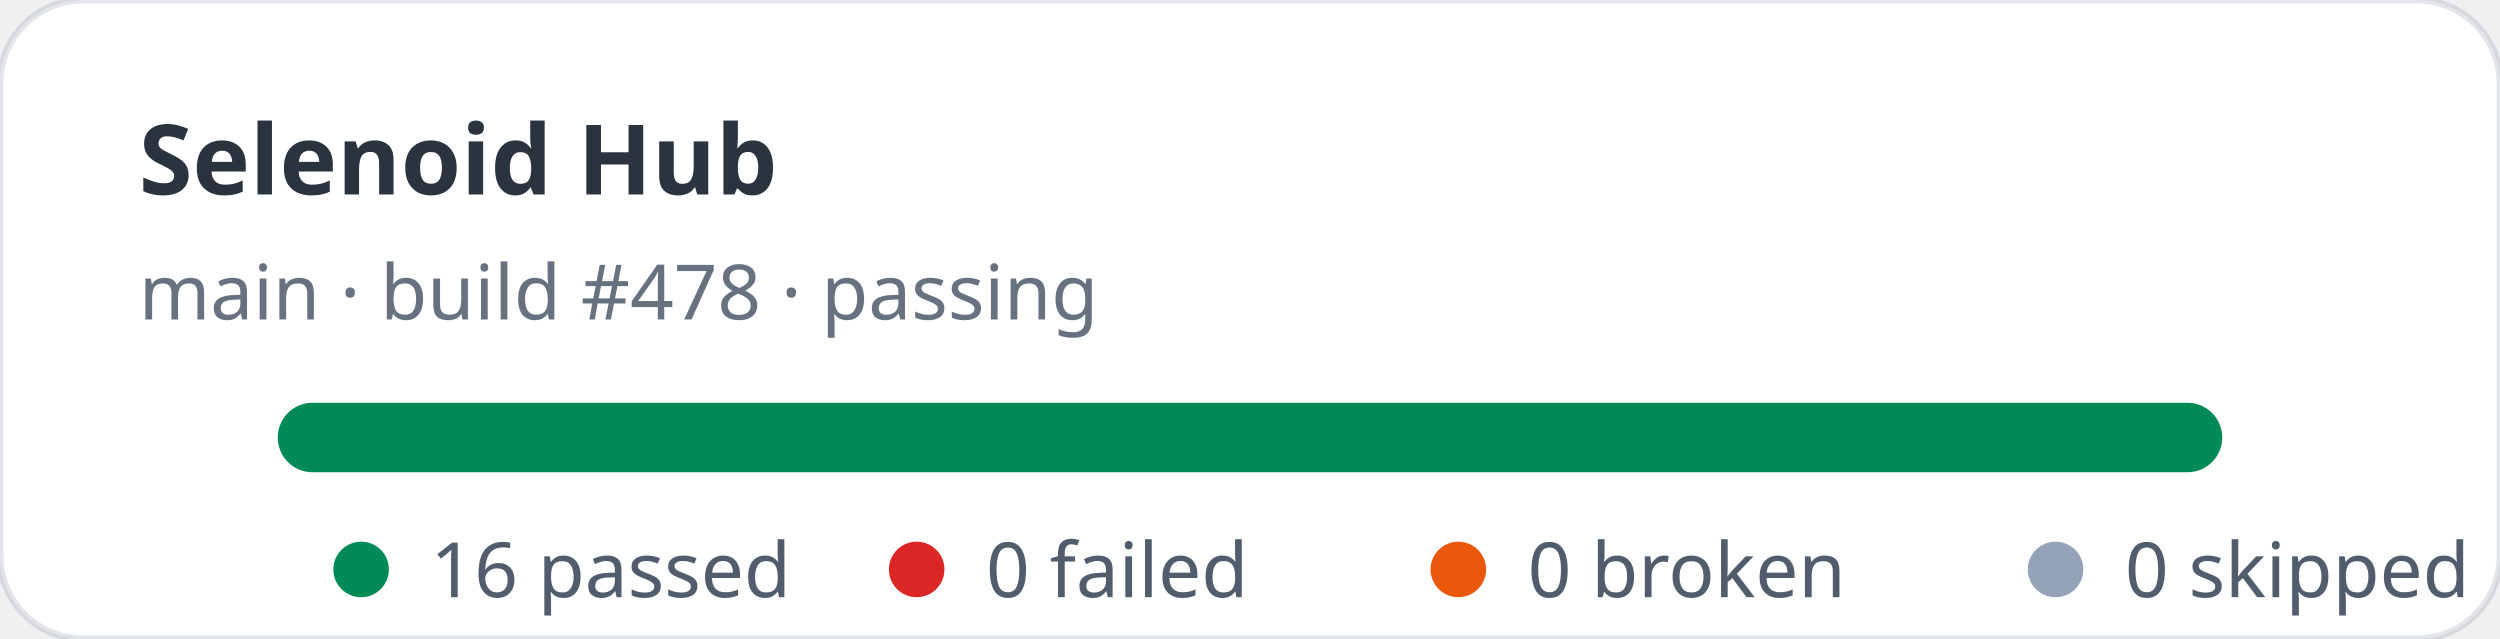
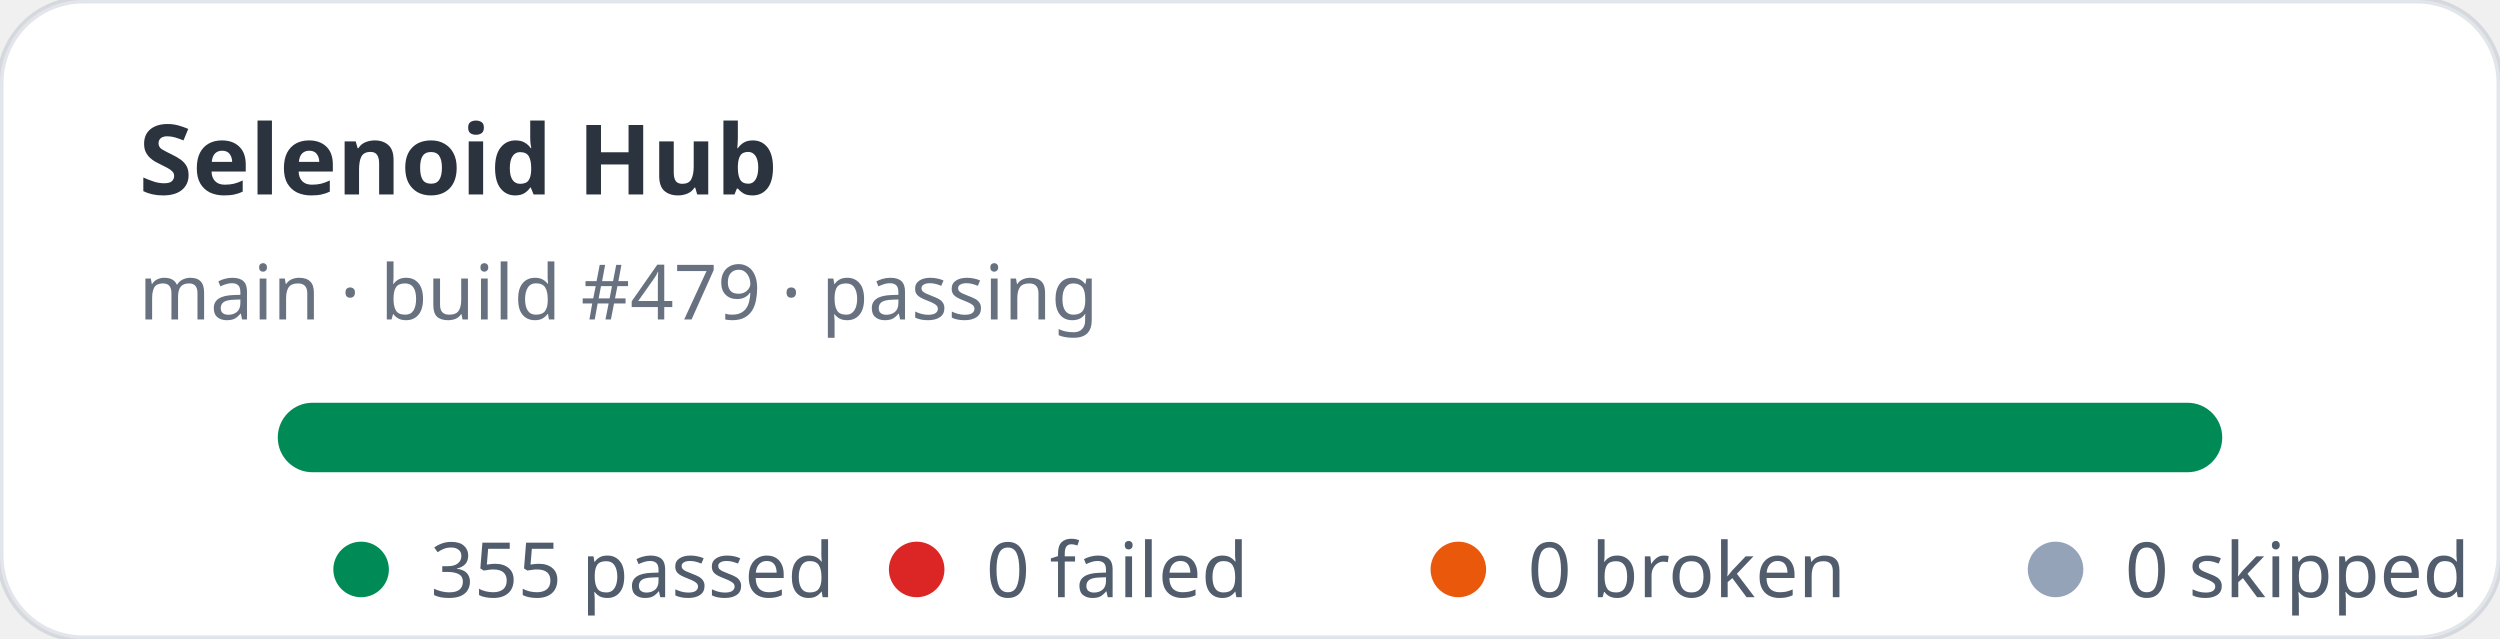
- <svg xmlns="http://www.w3.org/2000/svg" width="360" height="92" viewBox="0 0 360 92" role="img" aria-label="Selenoid Hub stats: 16 passed, 0 failed">
+ <svg xmlns="http://www.w3.org/2000/svg" width="360" height="92" viewBox="0 0 360 92" role="img" aria-label="Selenoid Hub stats: 355 passed, 0 failed">
  <rect width="360" height="92" rx="12" fill="#ffffff" stroke="rgba(11,48,86,0.12)" />
  <text x="20" y="28" fill="rgba(1,10,24,0.83)" font-family="ui-sans-serif,system-ui,sans-serif" font-size="14" font-weight="700">Selenoid Hub</text>
-   <text x="20" y="46" fill="rgba(2,19,44,0.6)" font-family="ui-sans-serif,system-ui,sans-serif" font-size="11">main · build #478 · passing</text>
+   <text x="20" y="46" fill="rgba(2,19,44,0.6)" font-family="ui-sans-serif,system-ui,sans-serif" font-size="11">main · build #479 · passing</text>
  <rect x="40" y="58" width="280" height="10" rx="5" fill="#e2e8f0" />
  <rect x="40" y="58" width="280" height="10" rx="5" fill="#008a56" />
  <g font-family="ui-sans-serif,system-ui,sans-serif" font-size="11" fill="rgba(1,18,40,0.68)">
    <circle cx="52" cy="82" r="4" fill="#008a56" />
-     <text x="62" y="86">16 passed</text>
+     <text x="62" y="86">355 passed</text>
    <circle cx="132" cy="82" r="4" fill="#dc2626" />
    <text x="142" y="86">0 failed</text>
    <circle cx="210" cy="82" r="4" fill="#ea580c" />
    <text x="220" y="86">0 broken</text>
    <circle cx="296" cy="82" r="4" fill="#94a3b8" />
    <text x="306" y="86">0 skipped</text>
  </g>
</svg>
